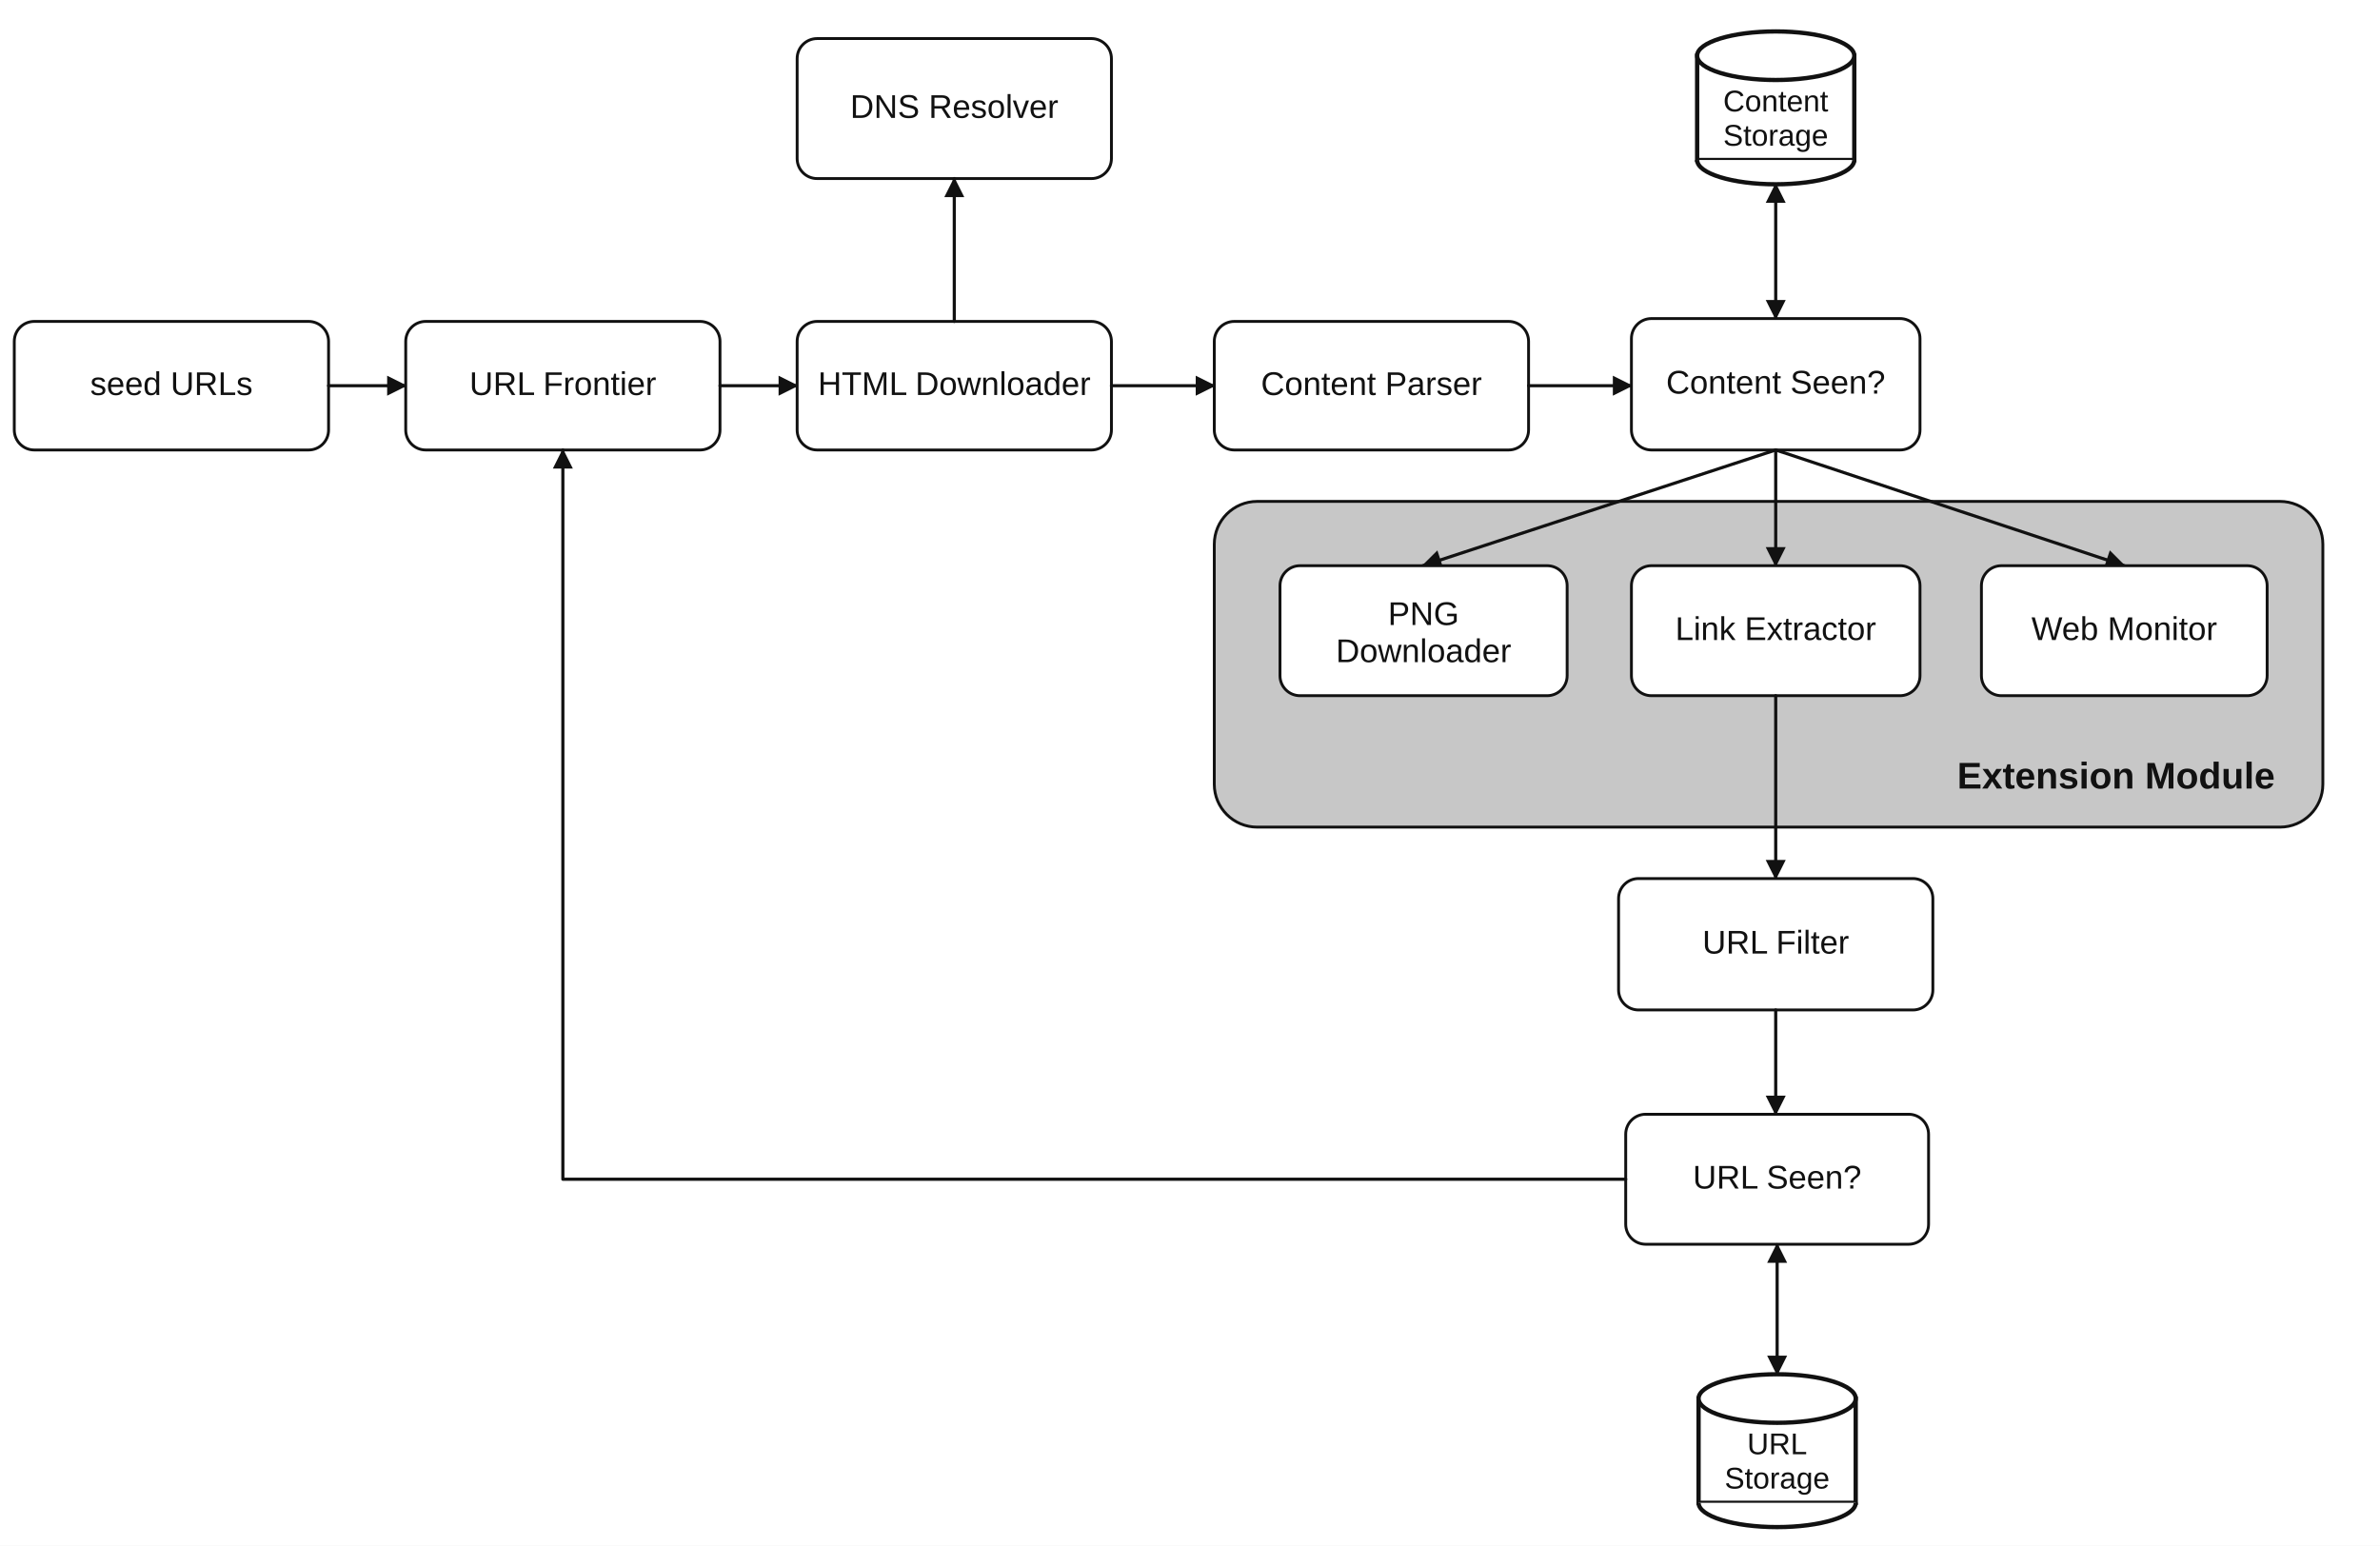
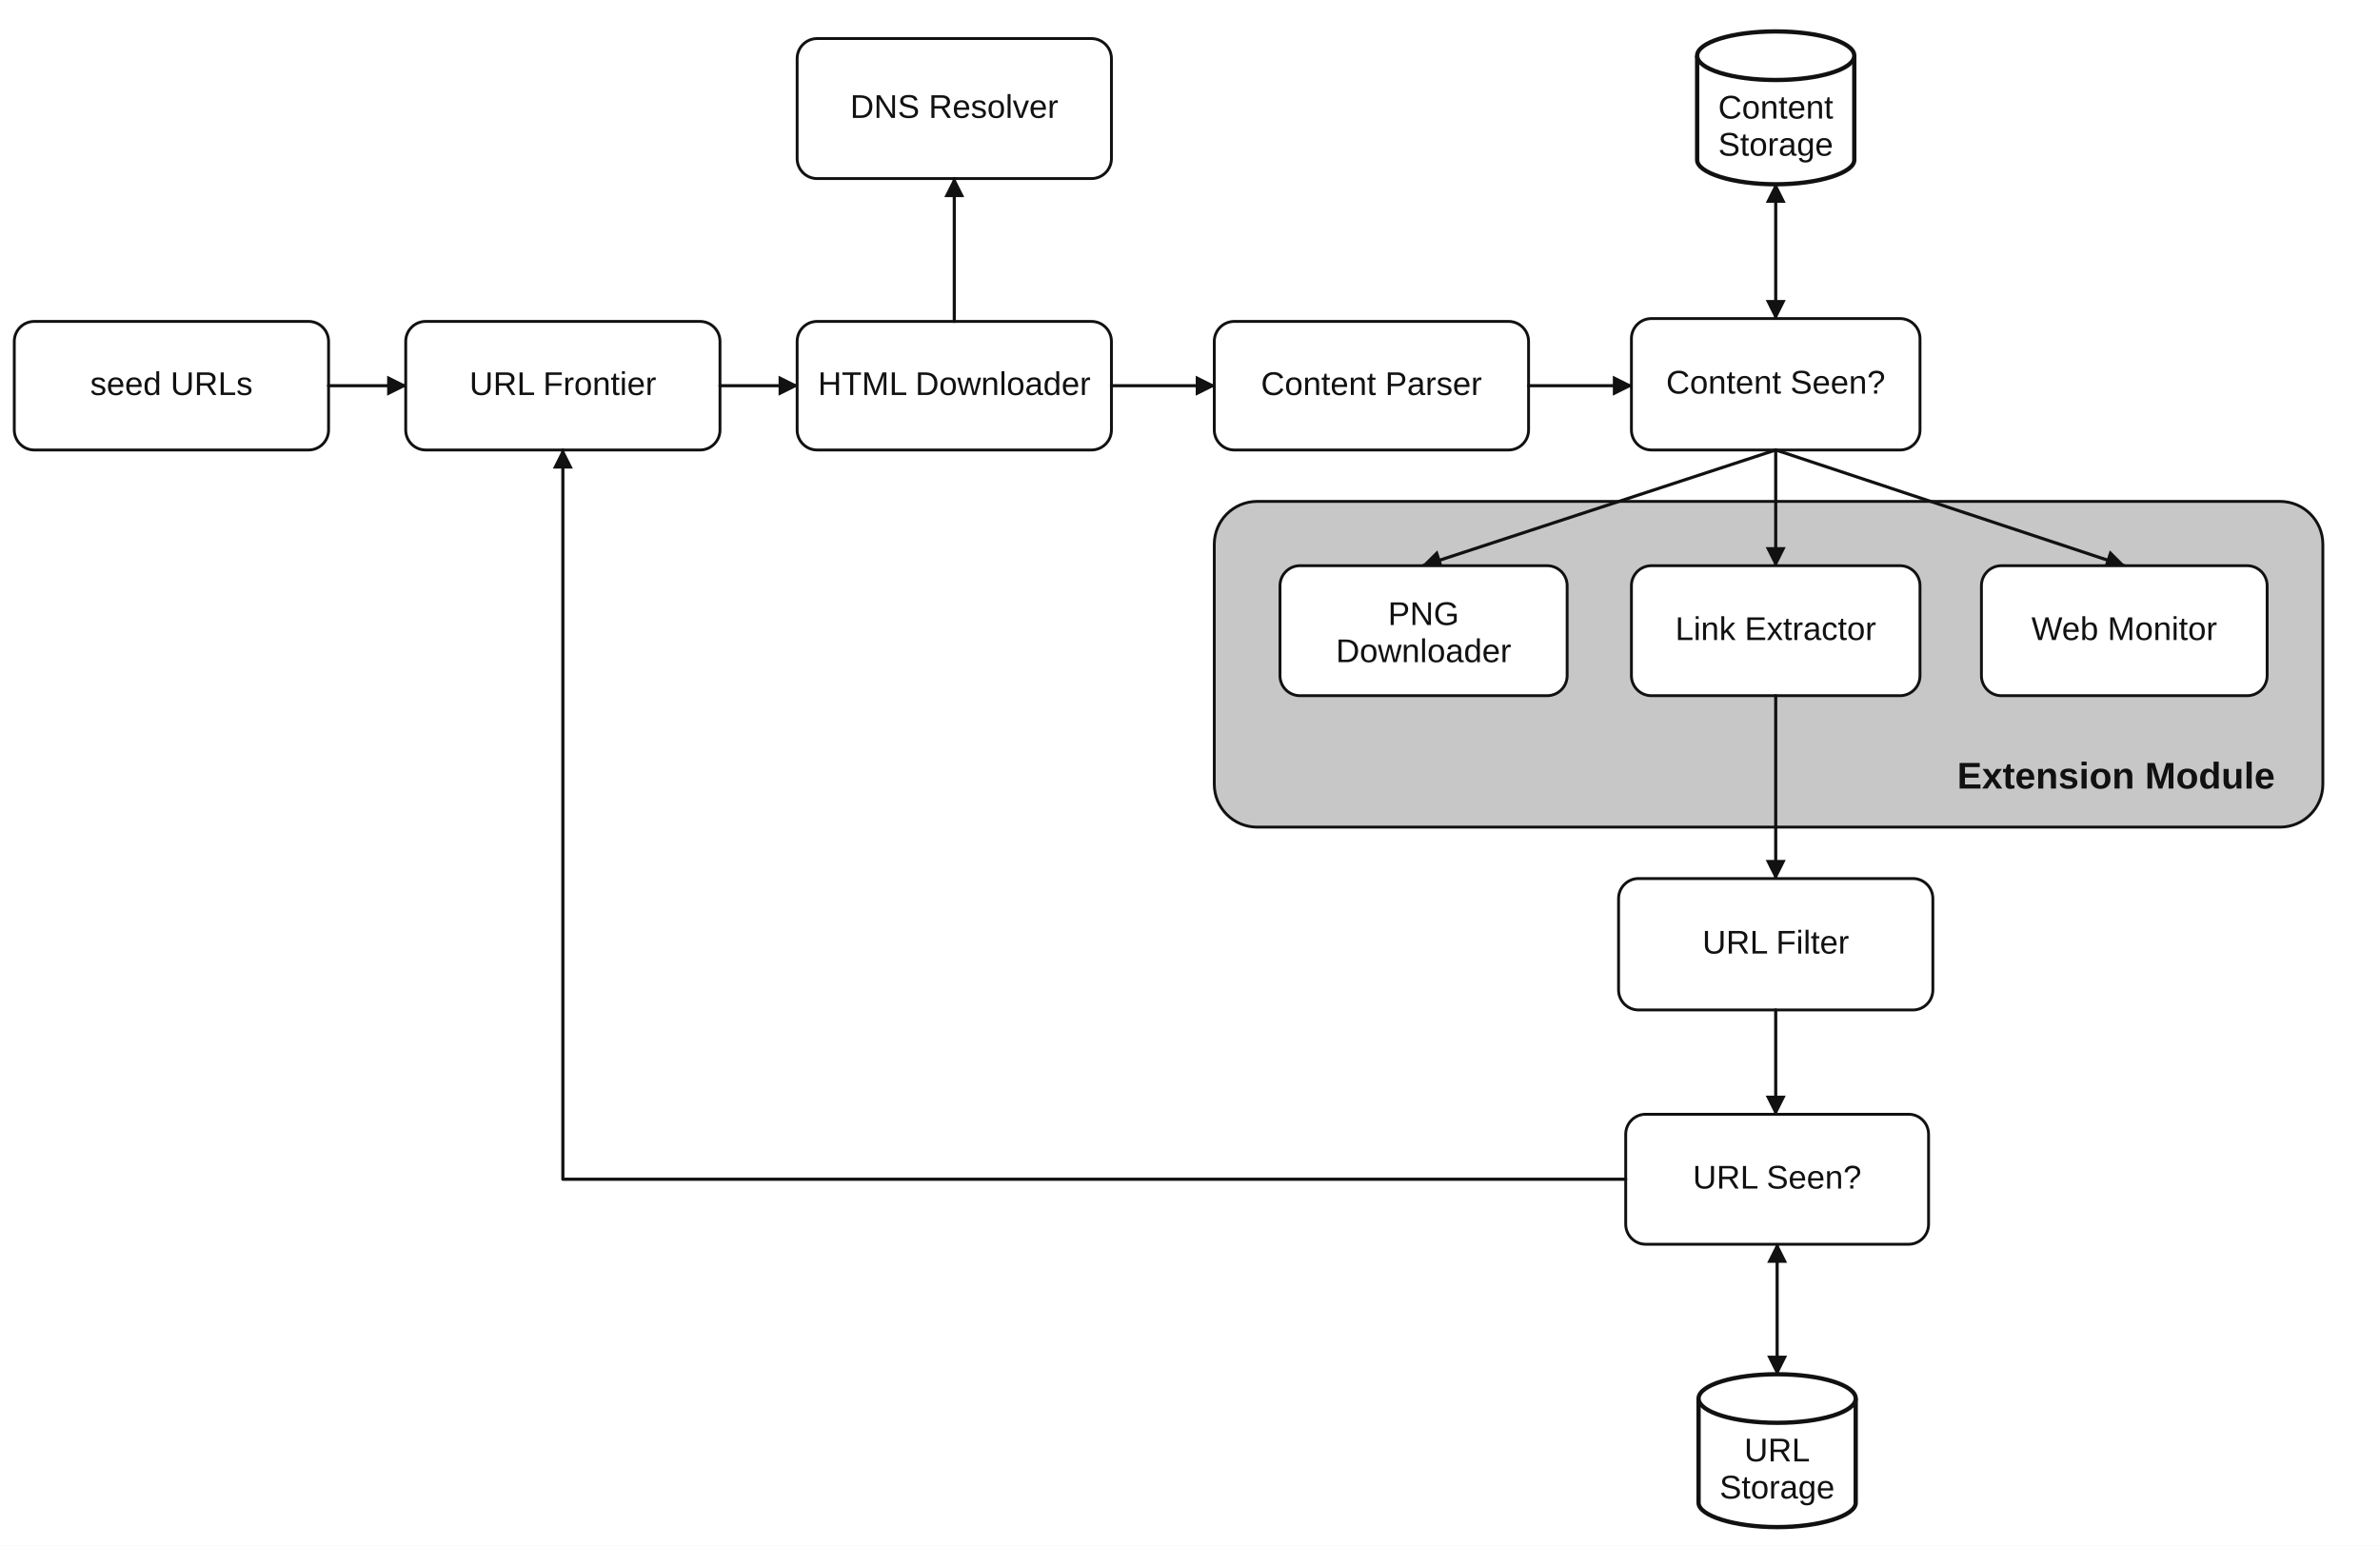
<svg xmlns="http://www.w3.org/2000/svg" width="1666" height="1082" viewBox="0 0 1666 1082" role="img" aria-labelledby="title desc">
  <defs>
    <marker id="arrow-black" markerWidth="14" markerHeight="14" viewBox="0 0 14 14" refX="13" refY="7" orient="auto-start-reverse" markerUnits="userSpaceOnUse">
      <path d="M0 0 L14 7 L0 14 Z" fill="#111" />
    </marker>
    <style>
      .node { fill: #fff; stroke: #111; stroke-width: 2; }
-       .storage { fill: #fff; stroke: #111; stroke-width: 3; }
+       .storage { fill: #fff; stroke: #111; stroke-width: 3; stroke-linejoin: round; }
      .module { fill: #c7c7c7; stroke: #111; stroke-width: 2; }
      .flow { fill: none; stroke: #111; stroke-width: 2.2; stroke-linecap: round; stroke-linejoin: round; marker-end: url(#arrow-black); }
      .two-way { fill: none; stroke: #111; stroke-width: 2.2; marker-start: url(#arrow-black); marker-end: url(#arrow-black); }
      .label { font-family: Arial, Helvetica, sans-serif; font-size: 23px; fill: #111; text-anchor: middle; dominant-baseline: middle; }
-       .storage-label { font-family: Arial, Helvetica, sans-serif; font-size: 21px; fill: #111; text-anchor: middle; }
+       .storage-label { font-family: Arial, Helvetica, sans-serif; font-size: 23px; fill: #111; text-anchor: middle; }
      .module-title { font-family: Arial, Helvetica, sans-serif; font-size: 26px; font-weight: 700; fill: #111; }
    </style>
  </defs>
  <rect width="1666" height="1082" fill="#fff" />
  <g id="core-pipeline">
    <rect class="node" x="10" y="225" width="220" height="90" rx="14" />
    <text class="label" x="120" y="270">seed URLs</text>
    <path class="flow" d="M230 270 H284" />
    <rect class="node" x="284" y="225" width="220" height="90" rx="14" />
    <text class="label" x="394" y="270">URL Frontier</text>
    <path class="flow" d="M504 270 H558" />
    <rect class="node" x="558" y="225" width="220" height="90" rx="14" />
    <text class="label" x="668" y="270">HTML Downloader</text>
    <path class="flow" d="M778 270 H850" />
    <rect class="node" x="850" y="225" width="220" height="90" rx="14" />
    <text class="label" x="960" y="270">Content Parser</text>
    <path class="flow" d="M1070 270 H1142" />
    <rect class="node" x="1142" y="223" width="202" height="92" rx="14" />
    <text class="label" x="1243" y="269">Content Seen?</text>
  </g>
  <g id="support-services">
    <rect class="node" x="558" y="27" width="220" height="98" rx="14" />
    <text class="label" x="668" y="76">DNS Resolver</text>
    <path class="flow" d="M668 225 V125" />
-     <rect class="storage" x="1188" y="39" width="110" height="73" />
+     <path class="storage" d="M1188 39 V112 C1188 121 1213 129 1243 129 C1273 129 1298 121 1298 112 V39" />
    <ellipse class="storage" cx="1243" cy="39" rx="55" ry="17" />
-     <path class="storage" d="M1188 112 A55 17 0 0 0 1298 112" />
-     <text class="storage-label" x="1243" y="78">Content</text>
-     <text class="storage-label" x="1243" y="102">Storage</text>
+     <text class="storage-label" x="1243" y="83">Content</text>
+     <text class="storage-label" x="1243" y="109">Storage</text>
    <path class="two-way" d="M1243 129 V223" />
  </g>
  <rect class="module" x="850" y="351" width="776" height="228" rx="30" />
  <text class="module-title" x="1370" y="552">Extension Module</text>
  <g id="extension-handlers">
    <path class="flow" d="M1243 315 L996 396" />
    <path class="flow" d="M1243 315 V396" />
    <path class="flow" d="M1243 315 L1487 396" />
    <rect class="node" x="896" y="396" width="201" height="91" rx="14" />
    <text class="label" x="996.5" y="431">PNG</text>
    <text class="label" x="996.5" y="457">Downloader</text>
    <rect class="node" x="1142" y="396" width="202" height="91" rx="14" />
    <text class="label" x="1243" y="441.5">Link Extractor</text>
    <rect class="node" x="1387" y="396" width="200" height="91" rx="14" />
    <text class="label" x="1487" y="441.5">Web Monitor</text>
  </g>
  <g id="url-processing">
    <path class="flow" d="M1243 487 V615" />
    <rect class="node" x="1133" y="615" width="220" height="92" rx="14" />
    <text class="label" x="1243" y="661">URL Filter</text>
    <path class="flow" d="M1243 707 V780" />
    <rect class="node" x="1138" y="780" width="212" height="91" rx="14" />
    <text class="label" x="1244" y="825.5">URL Seen?</text>
  </g>
  <g id="url-storage">
    <path class="two-way" d="M1244 871 V962" />
-     <rect class="storage" x="1189" y="979" width="110" height="73" />
+     <path class="storage" d="M1189 979 V1052 C1189 1061 1214 1069 1244 1069 C1274 1069 1299 1061 1299 1052 V979" />
    <ellipse class="storage" cx="1244" cy="979" rx="55" ry="17" />
-     <path class="storage" d="M1189 1052 A55 17 0 0 0 1299 1052" />
-     <text class="storage-label" x="1244" y="1018">URL</text>
-     <text class="storage-label" x="1244" y="1042">Storage</text>
+     <text class="storage-label" x="1244" y="1023">URL</text>
+     <text class="storage-label" x="1244" y="1049">Storage</text>
  </g>
  <path id="frontier-feedback" class="flow" d="M1138 825.5 H394 V315" />
</svg>
